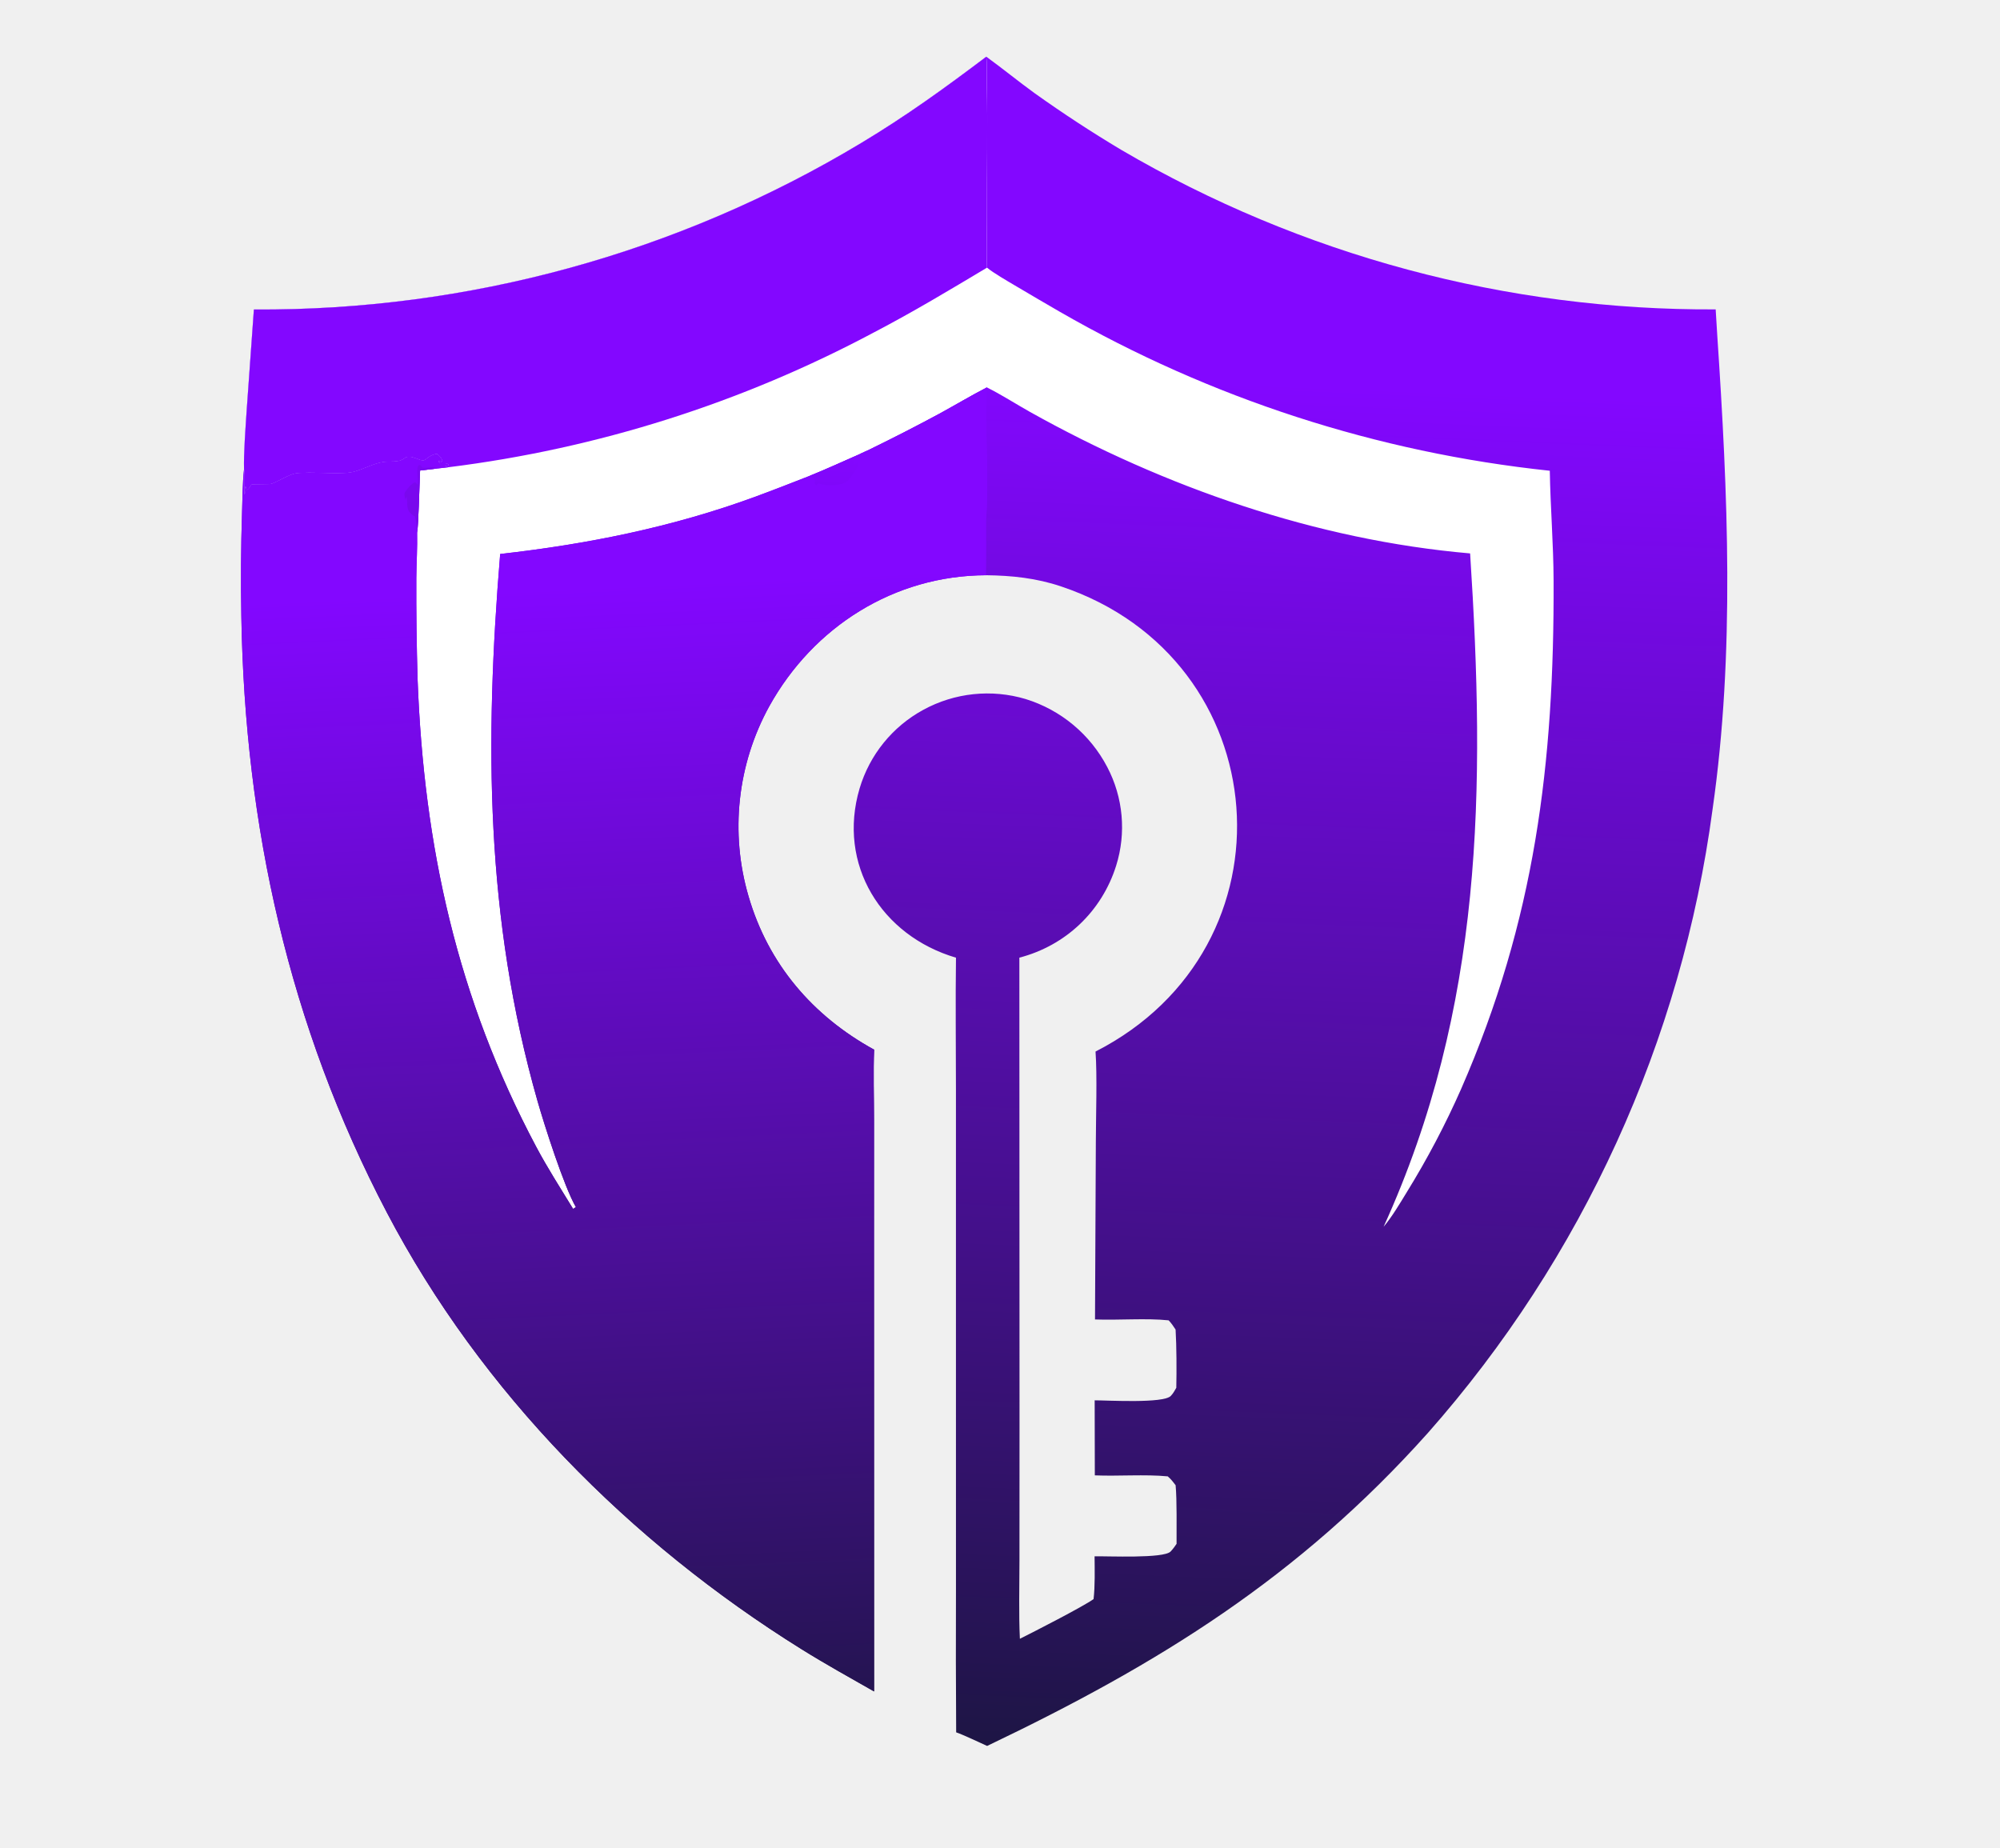
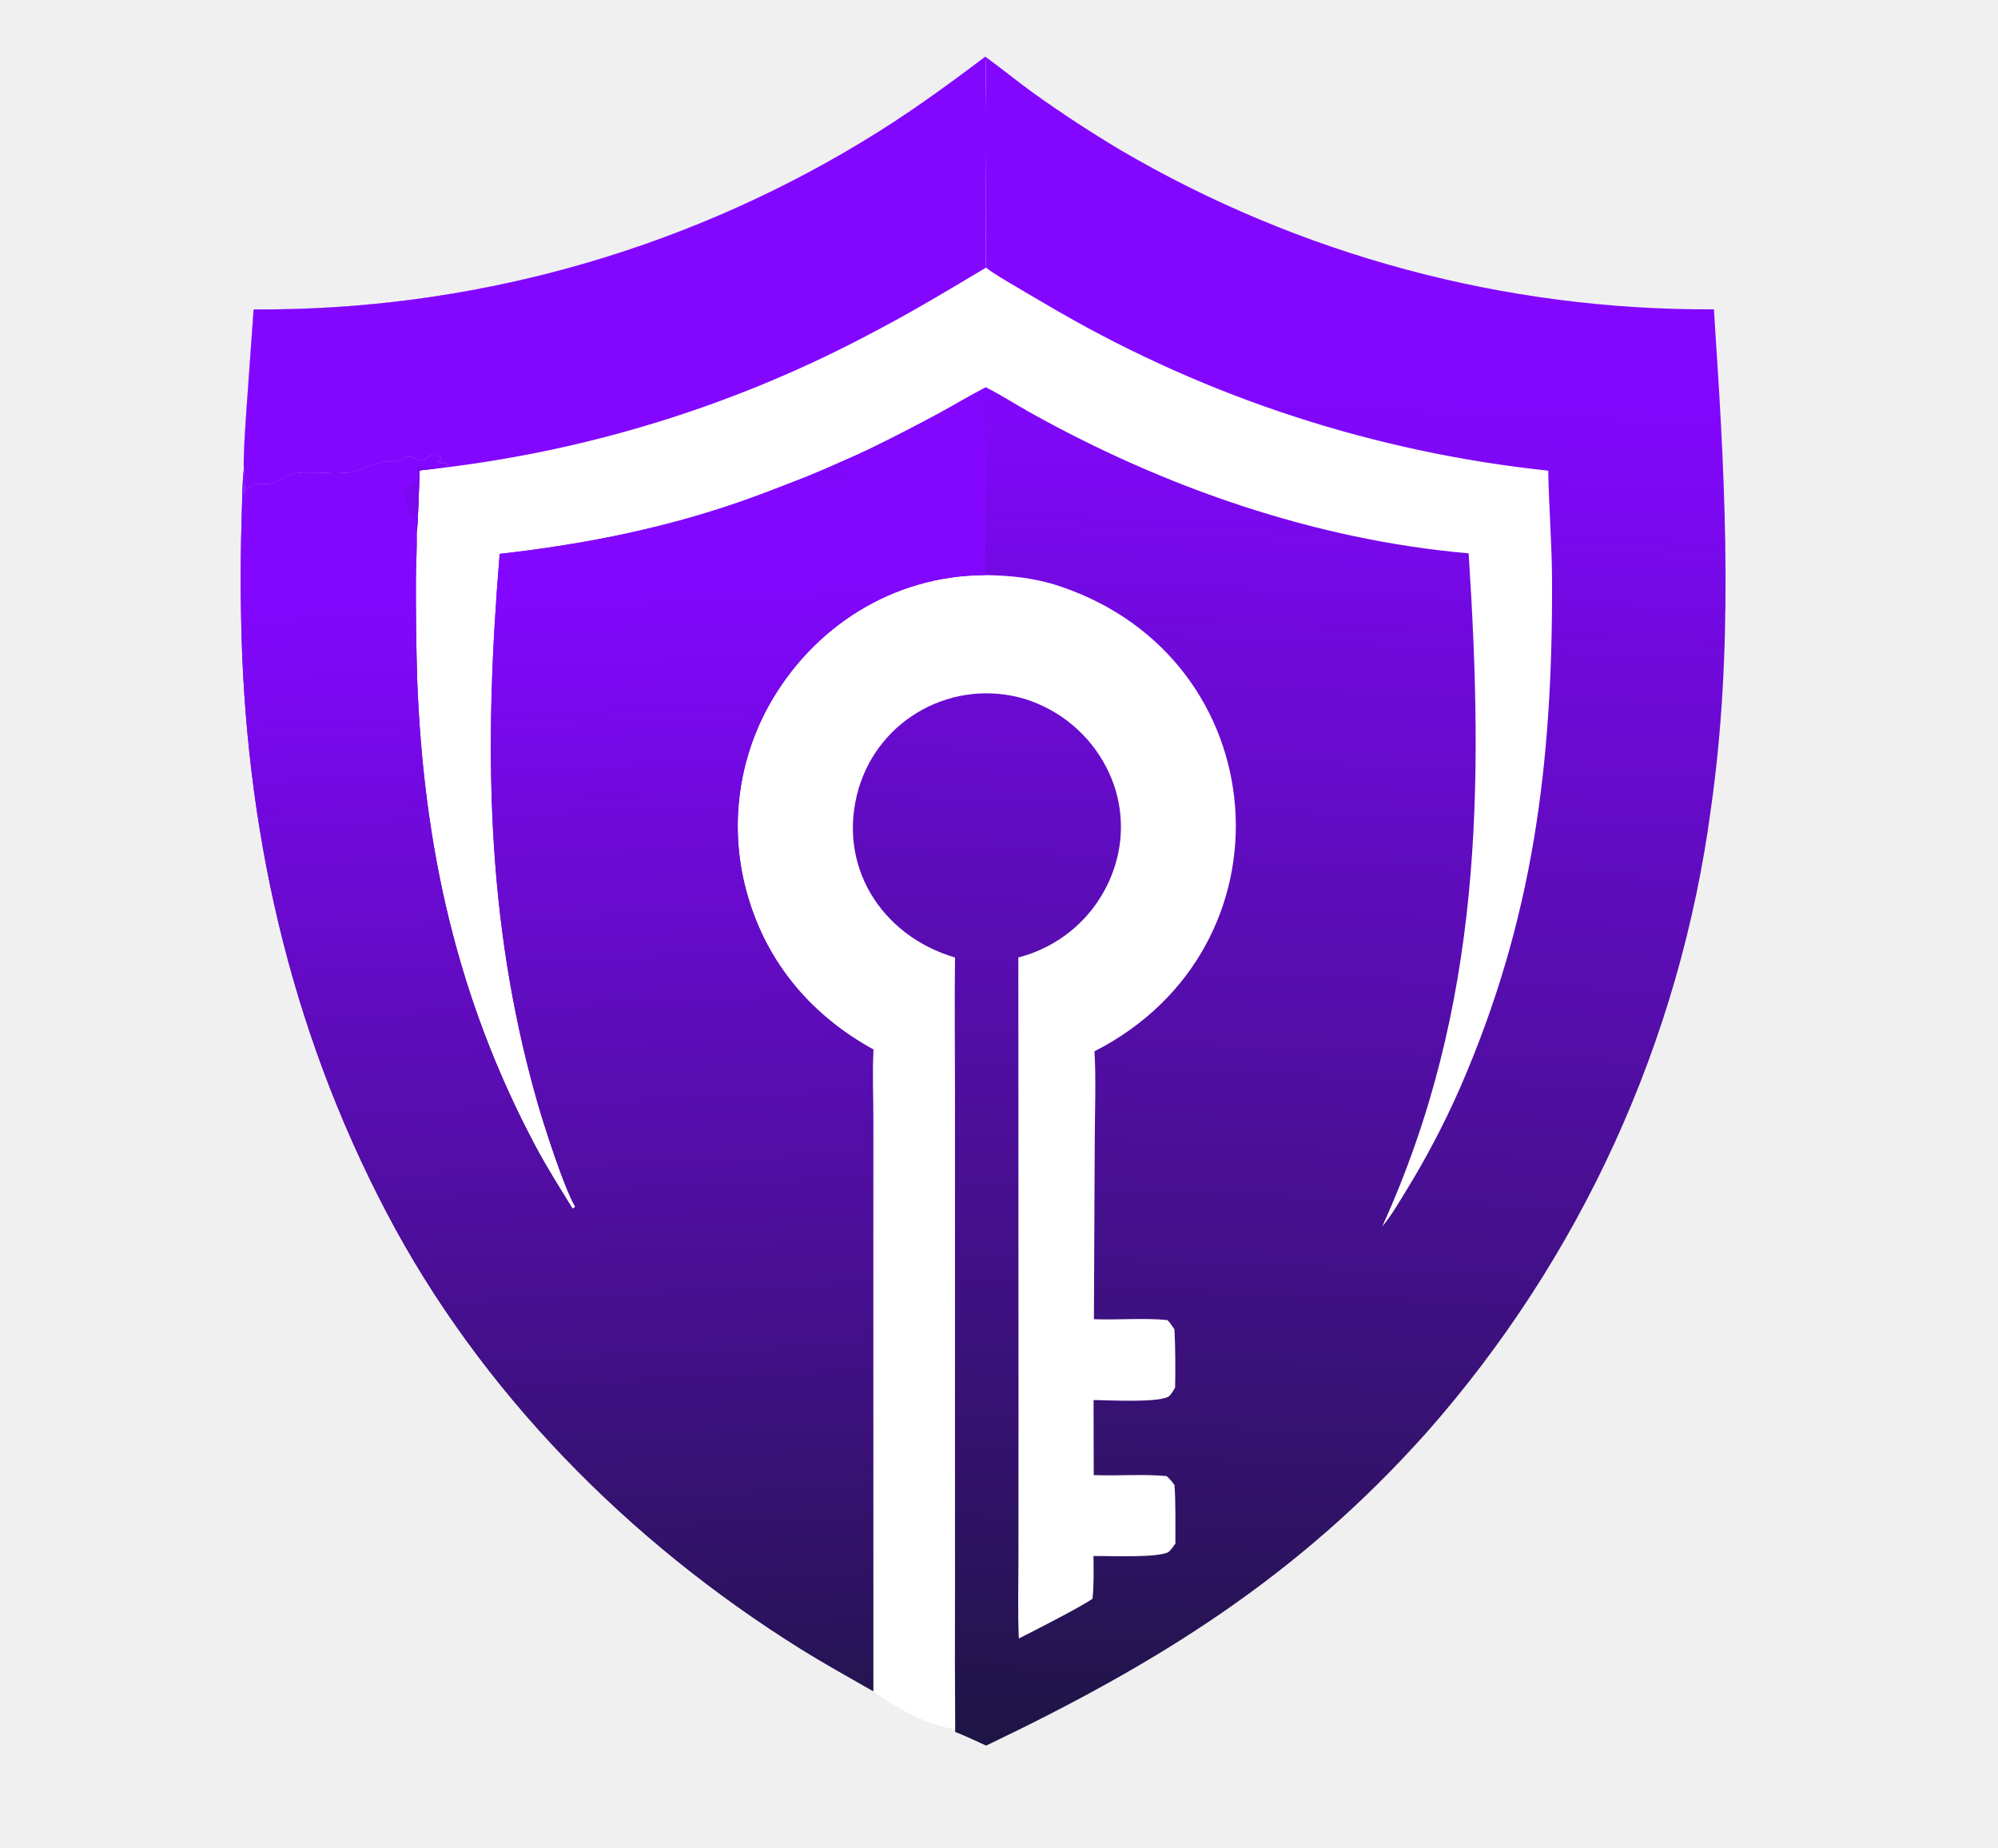
- <svg xmlns="http://www.w3.org/2000/svg" width="420" height="388" viewBox="0 0 420 388" fill="none">
-   <path d="M53.315 64.996C98.253 65.281 142.4 53.171 180.903 29.997C190.347 24.32 198.357 18.517 207.123 11.907C210.572 14.408 213.874 17.114 217.299 19.592C223.187 23.793 229.243 27.754 235.452 31.464C273.304 53.638 316.426 65.212 360.292 64.971C360.394 66.815 360.507 68.659 360.63 70.502C362.835 103.433 364.348 137.108 359.644 169.917C353.155 218.553 332.34 264.16 299.847 300.93C272.697 331.268 243.418 349.395 207.295 366.648C205.575 365.874 202.482 364.386 200.795 363.791C200.727 353.83 200.713 343.87 200.753 333.91L200.749 281.292L200.748 228.707C200.745 219.587 200.633 210.213 200.756 201.114C185.071 196.495 175.789 181.533 180.517 165.564C182.618 158.513 187.426 152.58 193.89 149.065C200.467 145.47 208.208 144.655 215.39 146.801C222.783 149.084 228.954 154.231 232.53 161.094C235.877 167.471 236.548 174.919 234.392 181.792C231.376 191.392 223.786 198.578 214.067 201.108L214.1 298.645L214.087 327.725C214.083 332.819 213.925 339.098 214.176 344.145C217.086 342.695 227.301 337.468 229.651 335.811C229.973 333.052 229.883 329.654 229.862 326.828C232.594 326.761 244.382 327.337 245.829 325.815C246.293 325.327 246.709 324.767 247.08 324.205C247.056 320.803 247.179 315.117 246.879 311.895C246.26 311.097 245.994 310.708 245.224 310.035C240.436 309.573 234.79 310.031 229.913 309.826L229.881 294.07C232.549 294.064 244.322 294.765 245.866 293.145C246.35 292.638 246.687 292.046 247.023 291.437C247.099 287.877 247.087 282.772 246.875 279.21C246.361 278.445 246.057 277.949 245.415 277.272C240.725 276.774 234.774 277.276 229.952 277.084L230.127 239.707C230.139 234.453 230.428 225.85 230.061 220.824C273.01 198.906 268.4 138.421 222.801 123.138C217.619 121.401 212.515 120.863 207.076 120.799C187.791 120.848 170.801 131.607 161.536 148.339C154.844 160.523 153.28 174.871 157.191 188.211C161.329 202.443 170.653 213.342 183.573 220.434C183.368 224.853 183.55 230.679 183.546 235.257L183.54 264.947L183.558 355.202C178.409 352.264 173.37 349.481 168.306 346.323C132.22 323.826 101.032 292.372 81.241 254.628C60.68 215.418 51.404 173.399 50.681 129.402C50.546 122.15 50.594 114.896 50.827 107.646C50.914 105.003 50.943 101.136 51.246 98.585C51.153 95.233 51.566 89.826 51.782 86.442L53.315 64.996Z" fill="url(#paint0_linear_15_164)" />
-   <path d="M53.315 64.996C98.253 65.281 142.4 53.171 180.902 29.997C190.347 24.32 198.357 18.517 207.123 11.907C207.314 13.664 207.193 15.542 207.232 17.325C207.428 26.687 207.232 36.056 207.262 45.419C207.275 48.973 207.113 52.665 207.277 56.203C208.523 57.27 211.614 59.051 213.097 59.93C216.239 61.793 219.389 63.638 222.549 65.467C254.145 83.656 289.199 95.03 325.457 98.858C325.582 106.472 326.224 114.174 326.255 121.909C326.404 160.413 322.33 193.223 306.836 228.68C303.536 236.157 299.726 243.396 295.429 250.35C293.943 252.776 292.37 255.463 290.555 257.624C311.549 211.515 311.926 165.6 308.725 116.217C276.406 113.418 244.537 102.293 216.327 86.52C213.339 84.85 210.289 82.865 207.244 81.359C203.963 83.06 200.573 85.082 197.298 86.873C192.48 89.47 187.609 91.967 182.688 94.362C182.137 94.617 180.802 95.187 180.336 95.46C176.985 96.934 173.467 98.543 170.084 99.91C166.238 101.412 162.395 102.924 158.518 104.345C141.141 110.712 123.385 114.269 105.035 116.339C101.789 155.777 101.914 192.782 112.886 231.25C114.289 236.171 118.434 249.179 120.938 253.496L120.351 253.867C117.714 249.55 114.936 245.223 112.567 240.761C96 209.559 89.026 177.775 87.7 142.757C87.487 135.633 87.397 128.507 87.429 121.38C87.451 118.257 87.673 114.93 87.598 111.857C87.912 109.751 88.085 101.437 88.216 98.808L91.718 98.4L94.145 98.124L93.772 98.09L93.682 97.914L93.236 97.898L94.178 97.703L94.083 97.456C93.454 97.2 93.097 97.268 92.422 97.291L92.093 97.083L92.135 96.697L92.673 97.002L92.866 96.746C92.717 96.102 92.267 95.795 91.775 95.319C90.288 95.515 89.64 96.441 89.061 96.674C88.291 96.985 86.18 95.316 85.076 96.168C83.531 97.36 82.2 96.658 79.982 97.129C77.727 97.608 75.419 98.999 73.523 99.239C69.943 99.692 65.663 98.979 62.189 99.412C60.823 99.582 58.28 101.202 57.051 101.602C56.578 101.756 53.62 101.689 52.949 101.743C52.573 101.773 52.416 102.872 51.743 102.89L51.577 102.155C51.211 103.024 51.73 103.517 51.282 103.905C51.311 102.483 51.44 99.899 51.246 98.585C51.153 95.233 51.566 89.826 51.782 86.442L53.315 64.996Z" fill="white" />
-   <path d="M182.688 94.362C187.609 91.967 192.48 89.47 197.298 86.873C200.573 85.082 203.963 83.06 207.244 81.359C206.789 90.249 207.701 99.955 207.09 108.782C207.119 112.787 207.115 116.793 207.076 120.798C187.791 120.848 170.801 131.607 161.536 148.339C154.844 160.523 153.28 174.871 157.191 188.211C161.329 202.443 170.653 213.342 183.573 220.434C183.368 224.853 183.55 230.679 183.546 235.257L183.54 264.947L183.558 355.202C178.409 352.264 173.37 349.481 168.306 346.323C132.22 323.826 101.032 292.372 81.241 254.628C60.68 215.418 51.404 173.399 50.681 129.402C50.546 122.15 50.594 114.896 50.827 107.646C50.914 105.003 50.943 101.136 51.246 98.585C51.44 99.899 51.311 102.482 51.282 103.905C51.731 103.517 51.212 103.024 51.578 102.155L51.743 102.89C52.416 102.872 52.573 101.773 52.949 101.743C53.62 101.688 56.578 101.756 57.051 101.602C58.28 101.202 60.823 99.582 62.189 99.412C65.664 98.979 69.943 99.692 73.523 99.239C75.419 98.999 77.728 97.608 79.982 97.129C82.2 96.658 83.531 97.359 85.076 96.168C86.18 95.316 88.291 96.985 89.061 96.674C89.64 96.441 90.289 95.515 91.775 95.319C92.268 95.795 92.718 96.102 92.866 96.746L92.673 97.002L92.135 96.697L92.093 97.083L92.422 97.291C93.098 97.268 93.454 97.2 94.084 97.456L94.178 97.703L93.236 97.898L93.682 97.914L93.772 98.09L94.145 98.124L91.718 98.4L88.217 98.808C88.085 101.437 87.913 109.751 87.598 111.857C87.674 114.93 87.451 118.257 87.429 121.38C87.397 128.507 87.488 135.633 87.7 142.757C89.026 177.775 96 209.559 112.567 240.761C114.937 245.223 117.715 249.55 120.352 253.867L120.938 253.496C118.434 249.179 114.289 236.171 112.886 231.249C101.914 192.782 101.79 155.777 105.036 116.339C123.385 114.269 141.141 110.712 158.518 104.345C162.395 102.924 166.239 101.412 170.084 99.91C173.467 98.543 176.985 96.934 180.336 95.46C180.802 95.187 182.137 94.617 182.688 94.362Z" fill="url(#paint1_linear_15_164)" />
-   <path d="M182.688 94.362C187.609 91.967 192.48 89.47 197.298 86.873C200.573 85.082 203.963 83.06 207.244 81.359C206.788 90.249 207.701 99.955 207.09 108.782C207.008 109.297 206.965 109.492 206.817 109.992C206.384 108.893 206.764 104.19 206.382 102.771L205.724 102.737C204.743 101.194 202.868 99.714 201.494 98.331C198.16 98.245 194.132 98.629 190.544 98.127C189.65 98.001 188.222 96.978 187.102 96.925C186.427 96.894 187.332 96.725 186.653 96.048C185.539 96.366 185.372 96.629 184.676 95.715L184.346 95.688C183.993 95.991 183.879 96.089 183.487 96.333C183.103 95.916 182.857 94.939 182.688 94.362Z" fill="url(#paint2_linear_15_164)" />
-   <path d="M170.084 99.91C173.467 98.543 176.985 96.935 180.336 95.46C179.809 97.448 179.353 95.951 179.112 97.467L179.37 97.555L179.944 97.194L180.154 97.349C180.098 98.407 178.779 100.069 178.09 100.882C177.069 102.086 173.291 102.126 171.977 101.519C171.565 101.684 171.71 101.597 171.398 101.929L171.085 101.566C171.148 101.141 171.189 100.938 171.077 100.521C170.714 100.338 170.403 100.161 170.084 99.91Z" fill="url(#paint3_linear_15_164)" />
-   <path d="M87.599 111.857C87.497 110.661 87.463 109.608 87.128 108.455C84.931 107.304 85.73 105.703 85.385 104.251C85.293 104.638 85.12 104.813 85.212 105.101C85.067 104.575 84.775 103.828 85.031 103.387C85.385 102.778 86.531 101.417 87.202 101.247L87.645 101.745C88.1 101.239 87.184 98.795 87.913 97.666C88.909 97.635 88.191 98.191 88.991 98.226C90.466 98.29 90.389 97.752 91.718 98.4L88.217 98.808C88.086 101.437 87.913 109.751 87.599 111.857Z" fill="url(#paint4_linear_15_164)" />
-   <path d="M53.315 64.996C98.253 65.281 142.4 53.171 180.902 29.997C190.347 24.32 198.357 18.517 207.123 11.907C207.314 13.664 207.193 15.542 207.232 17.325C207.428 26.687 207.232 36.056 207.262 45.419C207.275 48.973 207.113 52.665 207.277 56.203C199.272 60.989 191.947 65.401 183.632 69.75C155.792 84.608 125.46 94.225 94.145 98.124L93.772 98.09L93.682 97.914L93.236 97.898L94.178 97.703L94.083 97.456C93.454 97.2 93.097 97.268 92.422 97.291L92.093 97.083L92.135 96.697L92.673 97.002L92.866 96.746C92.717 96.102 92.267 95.795 91.775 95.319C90.288 95.515 89.64 96.441 89.061 96.674C88.291 96.985 86.18 95.316 85.076 96.168C83.531 97.36 82.2 96.658 79.982 97.129C77.727 97.608 75.419 98.999 73.523 99.239C69.943 99.692 65.663 98.979 62.189 99.412C60.823 99.582 58.28 101.202 57.051 101.602C56.578 101.756 53.62 101.689 52.949 101.743C52.573 101.773 52.416 102.872 51.743 102.89L51.577 102.155C51.211 103.024 51.73 103.517 51.282 103.905C51.311 102.483 51.44 99.899 51.246 98.585C51.153 95.233 51.566 89.826 51.782 86.442L53.315 64.996Z" fill="url(#paint5_linear_15_164)" />
+ <svg xmlns="http://www.w3.org/2000/svg" width="397" height="367" viewBox="0 0 397 367" fill="none">
+   <path d="M146 111H246C255.397 185.465 249.618 230.83 234 318C210.114 341.274 196.78 352.723 173.5 336C152.346 245.698 139.792 194.909 146 111Z" fill="white" />
+   <path d="M50.395 61.479C92.872 61.748 134.601 50.293 170.996 28.373C179.923 23.004 187.494 17.515 195.78 11.262C199.041 13.629 202.162 16.188 205.399 18.531C210.964 22.506 216.689 26.252 222.559 29.762C258.337 50.735 299.097 61.682 340.561 61.455C340.658 63.199 340.765 64.943 340.881 66.686C342.965 97.835 344.396 129.688 339.949 160.72C333.815 206.725 314.14 249.863 283.427 284.642C257.763 313.339 230.088 330.484 195.943 346.803C194.317 346.072 191.394 344.664 189.799 344.101C189.734 334.68 189.721 325.259 189.76 315.837L189.756 266.067L189.755 216.328C189.752 207.702 189.646 198.836 189.762 190.229C174.936 185.86 166.162 171.708 170.631 156.603C172.617 149.933 177.162 144.322 183.272 140.997C189.489 137.597 196.806 136.826 203.594 138.856C210.583 141.015 216.415 145.884 219.796 152.375C222.96 158.407 223.594 165.452 221.556 171.952C218.705 181.033 211.53 187.83 202.344 190.223L202.375 282.481L202.363 309.987C202.36 314.805 202.21 320.745 202.447 325.519C205.198 324.147 214.853 319.203 217.075 317.635C217.379 315.026 217.294 311.812 217.274 309.139C219.856 309.075 230.999 309.62 232.367 308.181C232.805 307.719 233.199 307.19 233.55 306.658C233.526 303.44 233.643 298.061 233.36 295.014C232.774 294.26 232.522 293.891 231.795 293.255C227.269 292.818 221.932 293.251 217.323 293.057L217.292 278.154C219.814 278.148 230.942 278.811 232.402 277.279C232.86 276.8 233.177 276.239 233.495 275.663C233.567 272.296 233.555 267.468 233.356 264.098C232.869 263.375 232.582 262.905 231.976 262.265C227.542 261.794 221.917 262.269 217.36 262.087L217.524 226.733C217.536 221.763 217.809 213.626 217.462 208.872C258.06 188.14 253.702 130.93 210.6 116.473C205.702 114.831 200.877 114.321 195.736 114.261C177.507 114.307 161.447 124.484 152.69 140.31C146.364 151.835 144.886 165.406 148.583 178.024C152.494 191.487 161.308 201.796 173.52 208.503C173.327 212.683 173.498 218.194 173.495 222.524L173.489 250.607L173.506 335.978C168.639 333.198 163.876 330.566 159.089 327.579C124.979 306.3 95.499 276.548 76.792 240.847C57.357 203.759 48.589 164.014 47.906 122.398C47.778 115.539 47.824 108.677 48.044 101.82C48.125 99.32 48.153 95.663 48.44 93.25C48.352 90.078 48.742 84.965 48.946 81.764L50.395 61.479Z" fill="url(#paint0_linear_25_88)" />
+   <path d="M88.5 98.5C87.823 171.085 92.205 207.506 120.5 254C105.168 210.84 100.518 182.16 105 116.5" stroke="black" />
+   <path d="M50.395 61.479C92.872 61.748 134.601 50.293 170.996 28.373C179.923 23.004 187.494 17.515 195.78 11.262C195.961 12.925 195.846 14.701 195.883 16.387C196.069 25.243 195.883 34.105 195.912 42.961C195.924 46.323 195.771 49.815 195.926 53.162C197.104 54.17 200.026 55.855 201.427 56.686C204.397 58.448 207.374 60.194 210.362 61.924C240.228 79.128 273.362 89.887 307.634 93.507C307.753 100.71 308.359 107.994 308.388 115.311C308.53 151.731 304.678 182.765 290.033 216.303C286.914 223.375 283.312 230.223 279.251 236.8C277.846 239.095 276.359 241.636 274.643 243.681C294.488 200.067 294.844 156.637 291.818 109.927C261.27 107.28 231.146 96.756 204.48 81.838C201.656 80.258 198.773 78.38 195.895 76.955C192.793 78.565 189.589 80.477 186.493 82.171C181.939 84.628 177.335 86.989 172.683 89.255C172.163 89.496 170.901 90.035 170.461 90.293C167.293 91.688 163.968 93.21 160.77 94.502C157.135 95.924 153.502 97.353 149.837 98.697C133.411 104.72 116.628 108.084 99.283 110.043C96.215 147.346 96.333 182.348 106.704 218.734C108.031 223.389 111.948 235.693 114.315 239.776L113.761 240.127C111.268 236.044 108.642 231.951 106.403 227.73C90.743 198.217 84.151 168.153 82.897 135.031C82.696 128.292 82.611 121.551 82.641 114.81C82.662 111.857 82.872 108.71 82.801 105.803C83.098 103.811 83.261 95.947 83.385 93.46L86.695 93.074L88.99 92.813L88.636 92.781L88.552 92.614L88.13 92.6L89.021 92.415L88.931 92.182C88.336 91.939 87.999 92.004 87.36 92.025L87.05 91.828L87.089 91.464L87.598 91.752L87.78 91.51C87.64 90.9 87.215 90.61 86.749 90.16C85.344 90.345 84.731 91.221 84.184 91.442C83.456 91.736 81.46 90.158 80.417 90.963C78.956 92.09 77.699 91.426 75.602 91.872C73.471 92.325 71.289 93.641 69.497 93.868C66.113 94.296 62.068 93.622 58.783 94.031C57.492 94.192 55.088 95.724 53.927 96.103C53.48 96.249 50.684 96.185 50.05 96.236C49.694 96.265 49.546 97.304 48.91 97.321L48.753 96.626C48.407 97.448 48.898 97.915 48.474 98.281C48.501 96.936 48.623 94.493 48.439 93.25C48.352 90.078 48.742 84.965 48.946 81.764L50.395 61.479Z" fill="white" />
+   <path d="M172.683 89.255C177.335 86.989 181.939 84.628 186.494 82.171C189.589 80.477 192.794 78.565 195.895 76.955C195.464 85.364 196.327 94.546 195.749 102.894C195.777 106.683 195.773 110.472 195.736 114.261C177.507 114.307 161.447 124.484 152.69 140.31C146.364 151.835 144.886 165.406 148.583 178.024C152.494 191.487 161.308 201.796 173.52 208.503C173.327 212.684 173.498 218.194 173.495 222.524L173.489 250.607L173.506 335.978C168.639 333.198 163.876 330.566 159.089 327.579C124.979 306.3 95.499 276.548 76.792 240.847C57.357 203.759 48.589 164.015 47.906 122.398C47.778 115.539 47.824 108.677 48.044 101.82C48.125 99.32 48.153 95.663 48.44 93.25C48.623 94.493 48.501 96.936 48.474 98.281C48.898 97.915 48.407 97.448 48.753 96.626L48.91 97.321C49.546 97.304 49.694 96.265 50.05 96.236C50.684 96.185 53.48 96.249 53.927 96.103C55.088 95.724 57.492 94.192 58.783 94.031C62.068 93.622 66.113 94.296 69.497 93.868C71.289 93.641 73.471 92.325 75.602 91.872C77.699 91.427 78.956 92.09 80.417 90.963C81.46 90.158 83.456 91.736 84.184 91.442C84.731 91.221 85.344 90.346 86.749 90.16C87.215 90.61 87.64 90.9 87.78 91.51L87.598 91.752L87.089 91.464L87.05 91.828L87.36 92.025C87.999 92.004 88.336 91.939 88.931 92.182L89.021 92.415L88.13 92.6L88.552 92.614L88.636 92.781L88.99 92.813L86.695 93.074L83.386 93.46C83.261 95.947 83.098 103.811 82.801 105.803C82.872 108.71 82.662 111.857 82.641 114.81C82.611 121.552 82.697 128.293 82.897 135.031C84.151 168.153 90.743 198.217 106.403 227.73C108.642 231.951 111.268 236.044 113.761 240.127L114.315 239.776C111.948 235.693 108.031 223.389 106.704 218.734C96.333 182.348 96.215 147.346 99.283 110.043C116.628 108.084 133.411 104.72 149.837 98.697C153.502 97.353 157.135 95.924 160.77 94.502C163.968 93.21 167.293 91.688 170.461 90.293C170.901 90.035 172.163 89.496 172.683 89.255Z" fill="url(#paint1_linear_25_88)" />
+   <path d="M172.684 89.255C177.335 86.989 181.94 84.628 186.494 82.171C189.59 80.477 192.794 78.565 195.895 76.955C195.465 85.364 196.327 94.546 195.75 102.894C195.672 103.382 195.631 103.566 195.492 104.039C195.083 103 195.442 98.551 195.081 97.209L194.459 97.177C193.532 95.717 191.759 94.317 190.46 93.009C187.309 92.928 183.501 93.291 180.11 92.816C179.264 92.697 177.915 91.729 176.856 91.68C176.219 91.65 177.074 91.49 176.432 90.85C175.378 91.151 175.221 91.4 174.563 90.534L174.251 90.509C173.918 90.796 173.81 90.888 173.439 91.119C173.076 90.725 172.844 89.801 172.684 89.255Z" fill="url(#paint2_linear_25_88)" />
+   <path d="M160.77 94.502C163.967 93.21 167.293 91.688 170.46 90.293C169.962 92.174 169.531 90.758 169.303 92.192L169.547 92.275L170.09 91.933L170.288 92.08C170.235 93.081 168.988 94.653 168.337 95.422C167.372 96.561 163.801 96.599 162.559 96.025C162.169 96.18 162.307 96.098 162.012 96.412L161.716 96.069C161.775 95.666 161.814 95.475 161.708 95.08C161.365 94.907 161.071 94.74 160.77 94.502Z" fill="url(#paint3_linear_25_88)" />
+   <path d="M82.801 105.803C82.705 104.672 82.673 103.676 82.356 102.585C80.28 101.497 81.035 99.982 80.709 98.609C80.622 98.974 80.458 99.141 80.545 99.413C80.408 98.916 80.132 98.209 80.374 97.792C80.709 97.216 81.792 95.928 82.426 95.767L82.845 96.238C83.275 95.76 82.409 93.448 83.098 92.38C84.04 92.351 83.361 92.876 84.118 92.909C85.511 92.97 85.439 92.461 86.695 93.074L83.386 93.46C83.261 95.947 83.098 103.811 82.801 105.803Z" fill="url(#paint4_linear_25_88)" />
+   <path d="M50.395 61.479C92.872 61.748 134.601 50.293 170.996 28.373C179.923 23.004 187.494 17.515 195.78 11.262C195.961 12.925 195.846 14.701 195.883 16.387C196.069 25.243 195.883 34.105 195.912 42.961C195.924 46.323 195.771 49.815 195.926 53.162C188.359 57.688 181.436 61.861 173.576 65.975C147.26 80.028 118.589 89.125 88.99 92.813L88.636 92.781L88.552 92.614L88.13 92.6L89.021 92.415L88.931 92.182C88.336 91.939 87.999 92.004 87.36 92.025L87.05 91.828L87.089 91.464L87.598 91.752L87.78 91.51C87.64 90.9 87.215 90.61 86.749 90.16C85.344 90.345 84.731 91.221 84.184 91.442C83.456 91.736 81.46 90.158 80.417 90.963C78.956 92.09 77.699 91.427 75.602 91.872C73.471 92.325 71.289 93.641 69.497 93.868C66.113 94.296 62.068 93.622 58.783 94.031C57.492 94.192 55.088 95.724 53.927 96.103C53.48 96.249 50.684 96.185 50.05 96.236C49.694 96.265 49.546 97.304 48.91 97.321L48.753 96.626C48.407 97.448 48.898 97.915 48.474 98.281C48.501 96.936 48.623 94.493 48.439 93.25C48.352 90.078 48.742 84.965 48.946 81.764L50.395 61.479Z" fill="url(#paint5_linear_25_88)" />
  <defs>
-     <linearGradient id="paint0_linear_15_164" x1="207" y1="78" x2="193.5" y2="407" gradientUnits="userSpaceOnUse">
+     <linearGradient id="paint0_linear_25_88" x1="195.665" y1="73.778" x2="182.887" y2="384.971" gradientUnits="userSpaceOnUse">
      <stop stop-color="#8307FF" />
      <stop offset="1" stop-color="#0F172A" />
    </linearGradient>
-     <linearGradient id="paint1_linear_15_164" x1="182" y1="120.5" x2="195.217" y2="407.628" gradientUnits="userSpaceOnUse">
+     <linearGradient id="paint1_linear_25_88" x1="172.033" y1="113.978" x2="184.543" y2="385.565" gradientUnits="userSpaceOnUse">
      <stop stop-color="#8307FF" />
      <stop offset="1" stop-color="#0F172A" />
    </linearGradient>
-     <linearGradient id="paint2_linear_15_164" x1="195" y1="134.5" x2="188.043" y2="376.3" gradientUnits="userSpaceOnUse">
+     <linearGradient id="paint2_linear_25_88" x1="184.321" y1="127.22" x2="177.737" y2="355.933" gradientUnits="userSpaceOnUse">
      <stop stop-color="#8307FF" />
      <stop offset="1" stop-color="#0F172A" />
    </linearGradient>
-     <linearGradient id="paint3_linear_15_164" x1="178.451" y1="95.631" x2="161.568" y2="367.857" gradientUnits="userSpaceOnUse">
+     <linearGradient id="paint3_linear_25_88" x1="168.678" y1="90.455" x2="152.698" y2="347.946" gradientUnits="userSpaceOnUse">
      <stop stop-color="#8307FF" />
      <stop offset="1" stop-color="#0F172A" />
    </linearGradient>
-     <linearGradient id="paint4_linear_15_164" x1="72.501" y1="78" x2="197.806" y2="427.249" gradientUnits="userSpaceOnUse">
+     <linearGradient id="paint4_linear_25_88" x1="68.53" y1="73.778" x2="187.115" y2="404.074" gradientUnits="userSpaceOnUse">
      <stop stop-color="#8307FF" />
      <stop offset="1" stop-color="#0F172A" />
    </linearGradient>
-     <linearGradient id="paint5_linear_15_164" x1="175.5" y1="128.5" x2="186.521" y2="407.808" gradientUnits="userSpaceOnUse">
+     <linearGradient id="paint5_linear_25_88" x1="165.889" y1="121.545" x2="176.321" y2="385.736" gradientUnits="userSpaceOnUse">
      <stop stop-color="#8307FF" />
      <stop offset="1" stop-color="#0F172A" />
    </linearGradient>
  </defs>
</svg>
